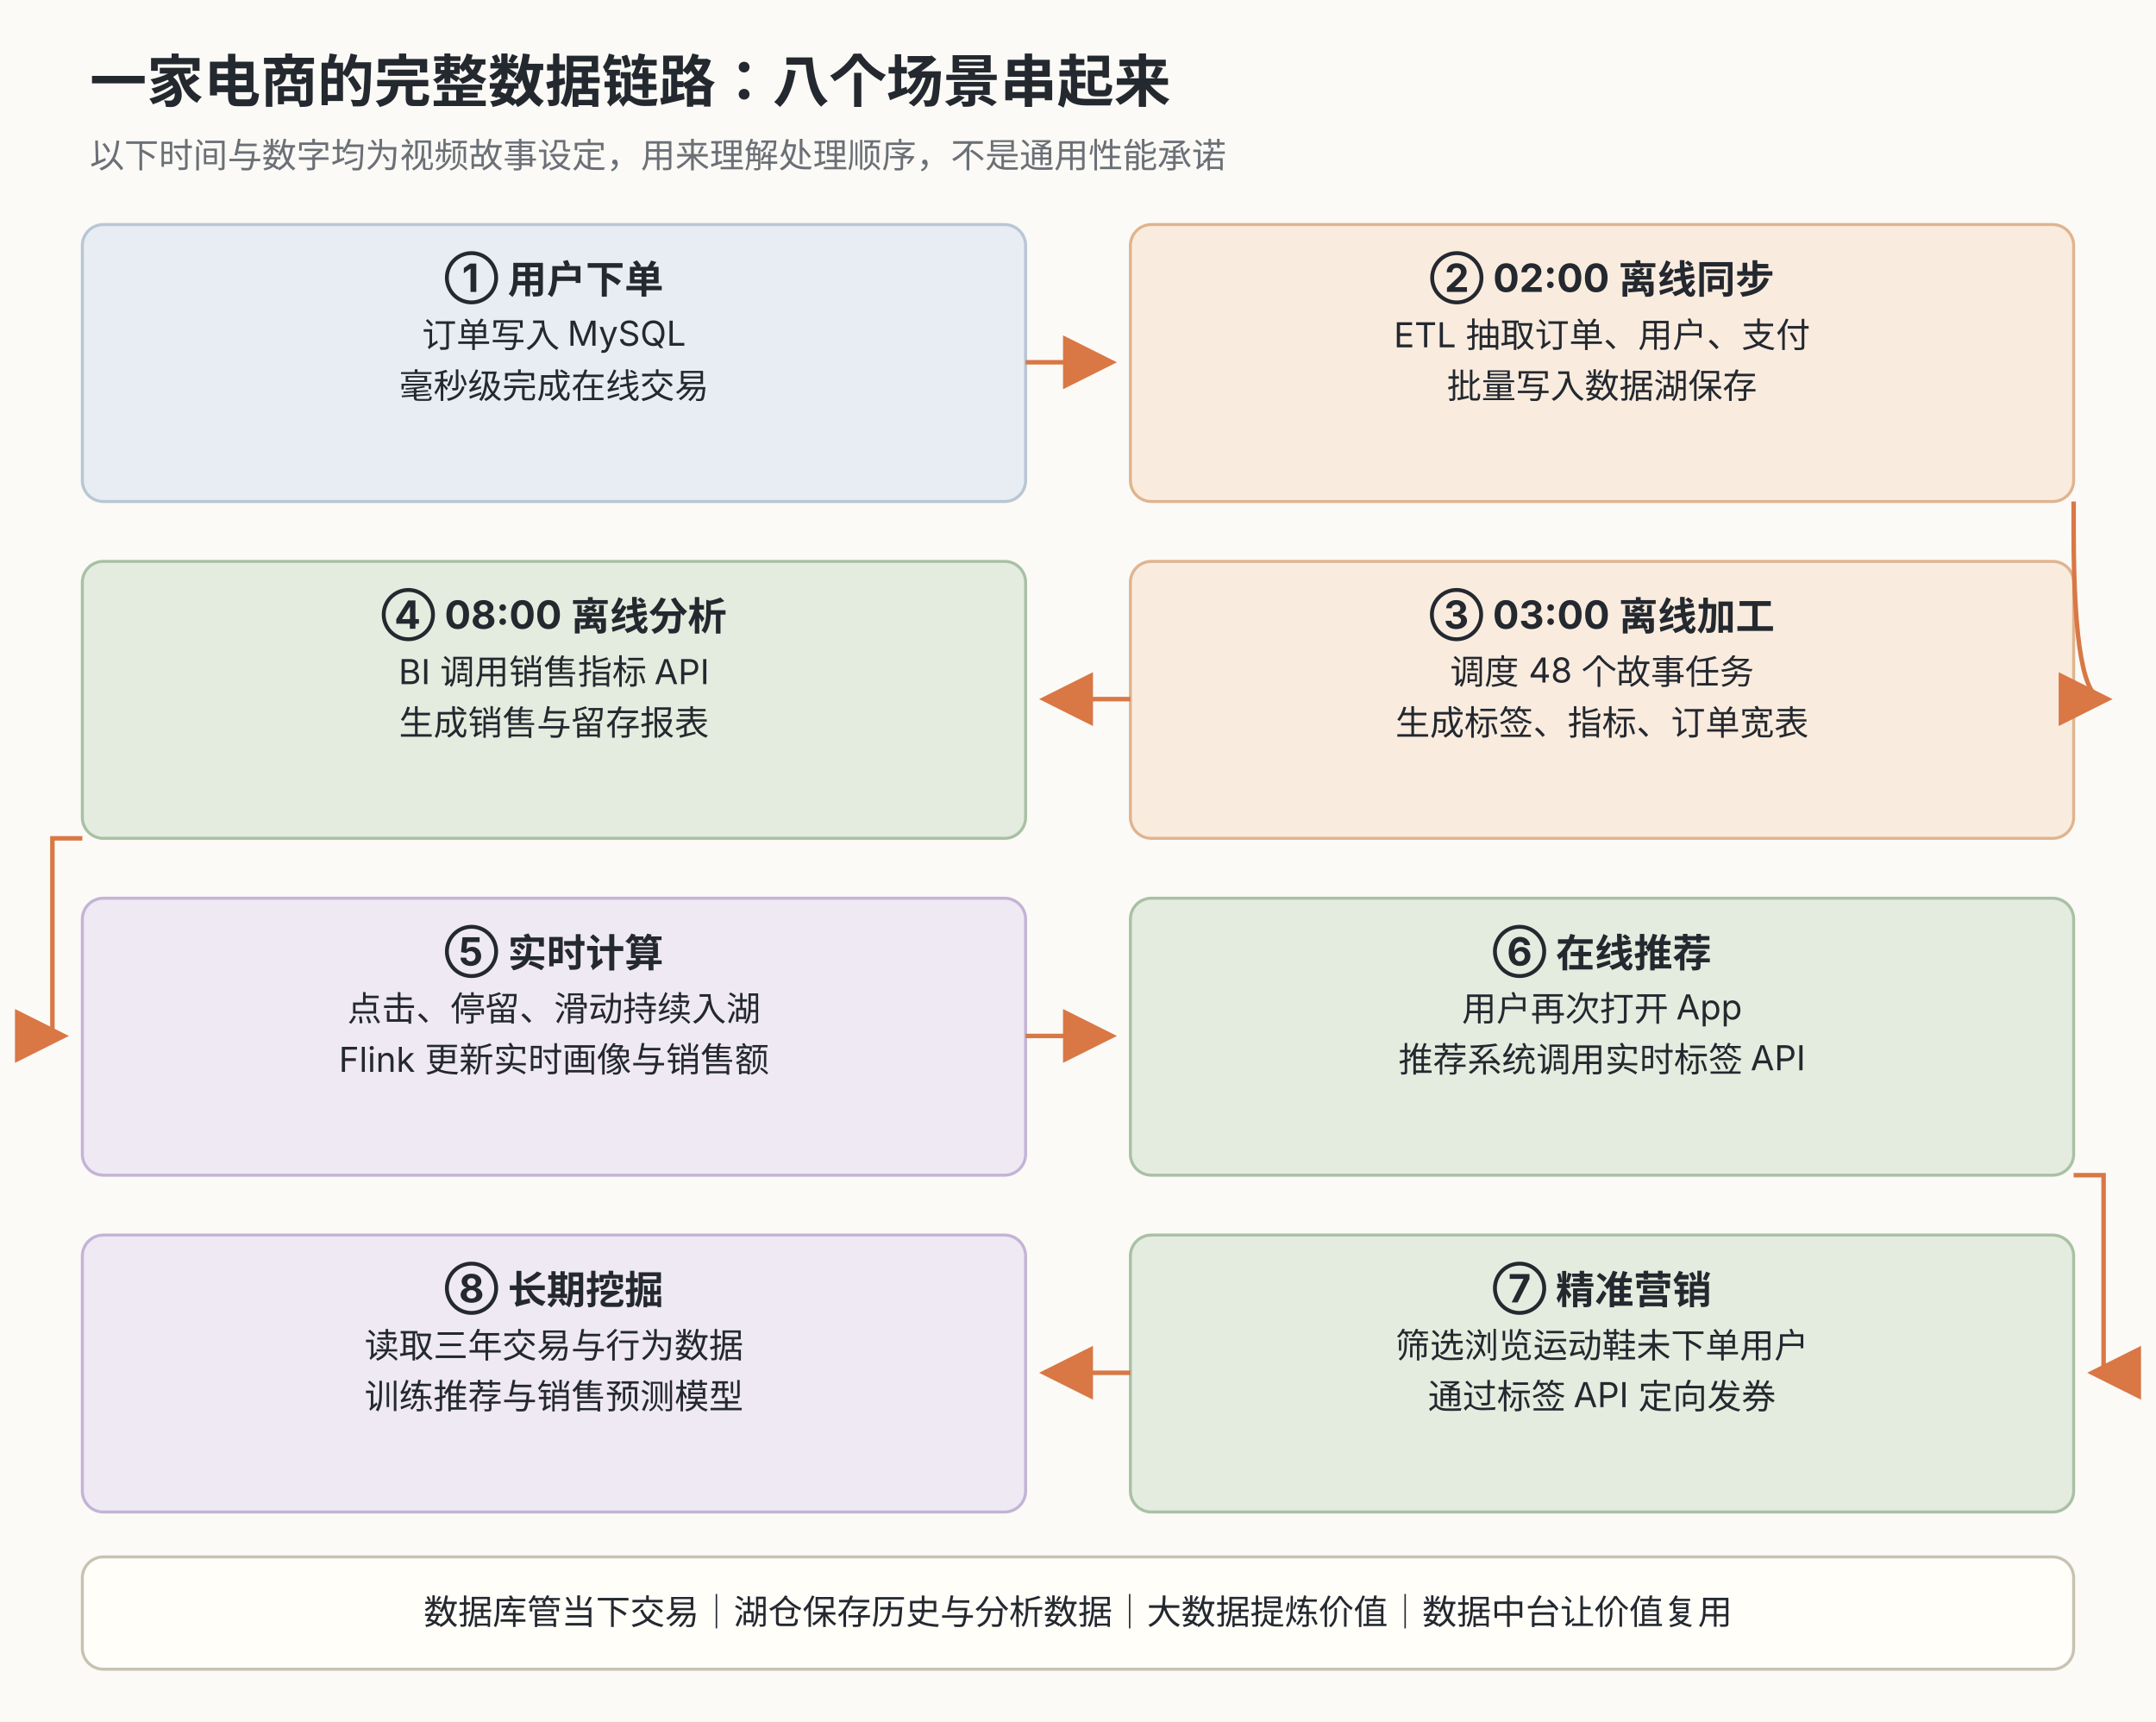
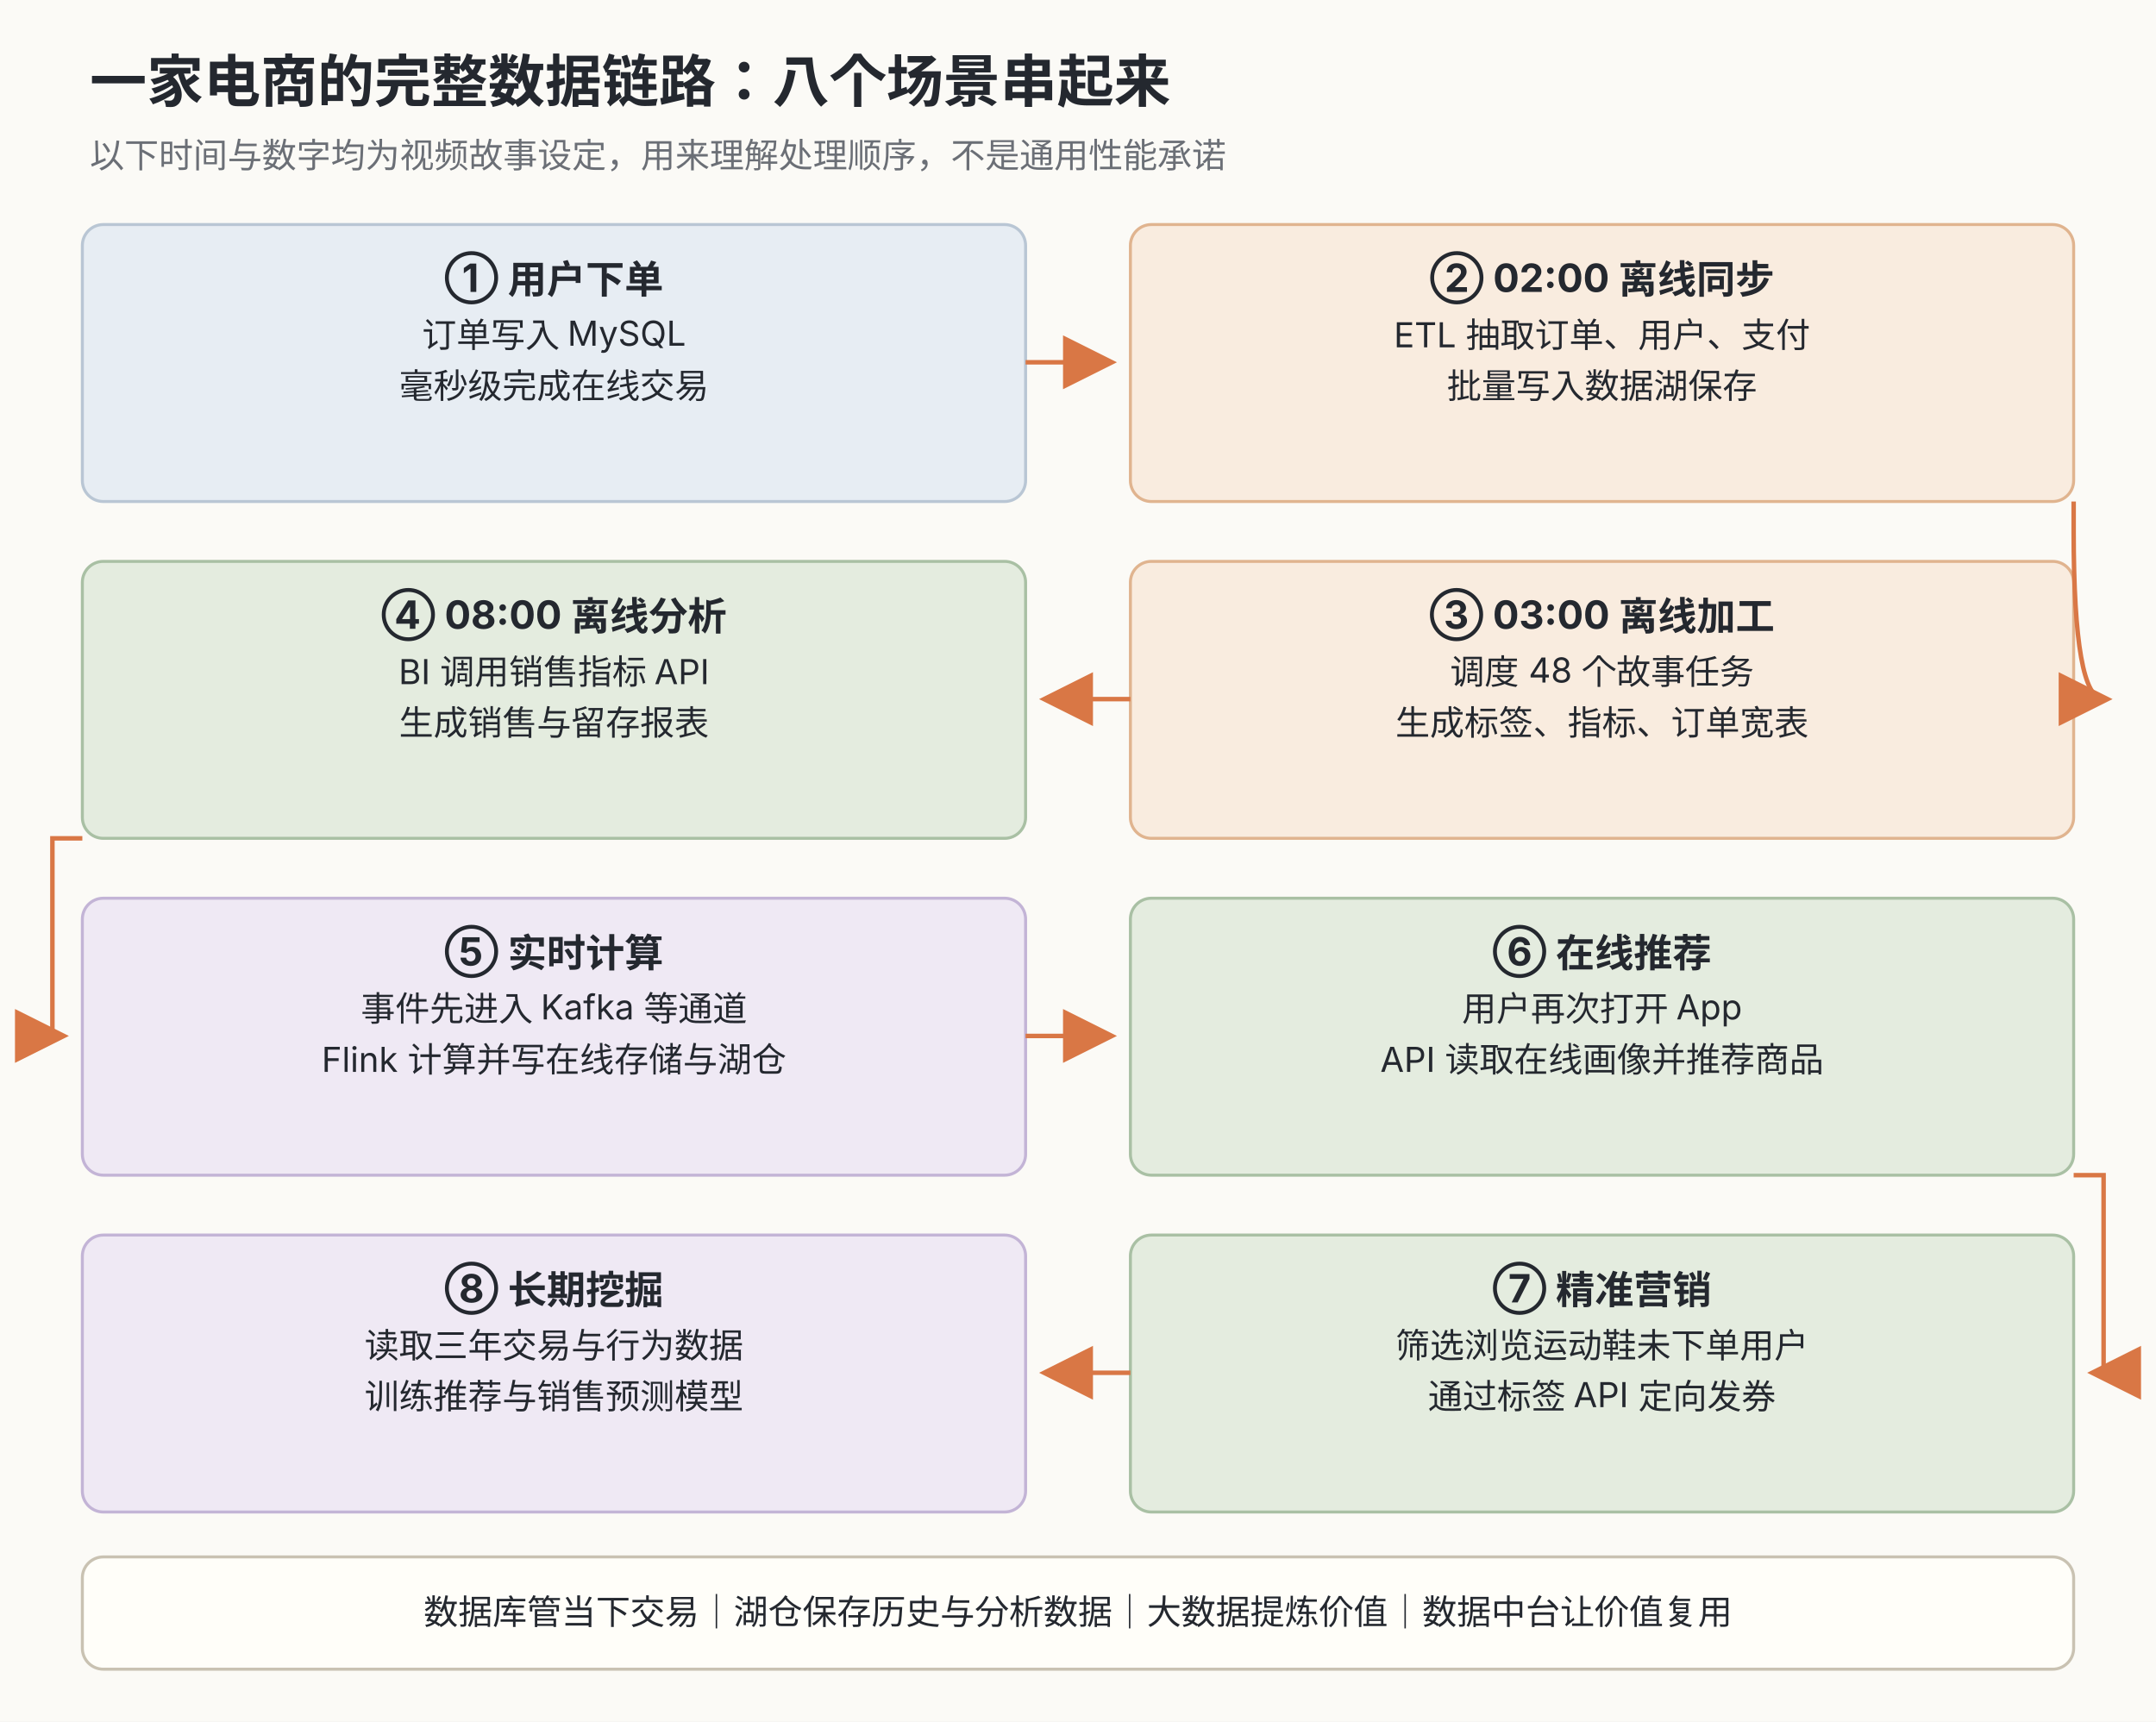
<svg xmlns="http://www.w3.org/2000/svg" viewBox="0 0 1440 1150" role="img">
  <defs>
    <marker id="arrow" markerWidth="12" markerHeight="12" refX="10" refY="6" orient="auto" markerUnits="strokeWidth">
      <path d="M0,0 L12,6 L0,12 Z" fill="#d97745" />
    </marker>
    <marker id="arrow-gray" markerWidth="12" markerHeight="12" refX="10" refY="6" orient="auto" markerUnits="strokeWidth">
      <path d="M0,0 L12,6 L0,12 Z" fill="#8a8f98" />
    </marker>
  </defs>
  <style>text{font-family:system-ui,-apple-system,"PingFang SC","Microsoft YaHei",sans-serif;fill:#24282f}.title{font-size:38px;font-weight:700}.subtitle{font-size:23px;fill:#6b6f76}.head{font-size:26px;font-weight:650}.body{font-size:23px}.small{font-size:20px}.note{font-size:22px;fill:#6b6f76}.accent{fill:#b35c2e;font-weight:650}.white{fill:#fff}.arrow{stroke:#d97745;stroke-width:3;fill:none;marker-end:url(#arrow)}.gray-arrow{stroke:#8a8f98;stroke-width:2.5;fill:none;marker-end:url(#arrow-gray)}.dash{stroke-dasharray:8 6}.group{fill:none;stroke:#e0b48f;stroke-width:2;stroke-dasharray:10 8}</style>
  <rect width="1440" height="1150" fill="#fbfaf6" />
  <text x="60" y="68" class="title" data-svg-label="">一家电商的完整数据链路：八个场景串起来</text>
  <text x="60" y="112" class="subtitle" data-svg-label="">以下时间与数字均为视频故事设定，用来理解处理顺序，不是通用性能承诺</text>
  <rect id="node-1" data-svg-box="" x="55" y="150" width="630" height="185" rx="14" fill="#e7edf3" stroke="#b9c6d4" stroke-width="2" />
  <text x="370.0" y="195" class="head" text-anchor="middle" data-svg-container="node-1">① 用户下单</text>
  <text x="370.0" y="232" class="body" text-anchor="middle" data-svg-container="node-1">订单写入 MySQL</text>
  <text x="370.0" y="266" class="body" text-anchor="middle" data-svg-container="node-1">毫秒级完成在线交易</text>
  <rect id="node-2" data-svg-box="" x="755" y="150" width="630" height="185" rx="14" fill="#f9ecdf" stroke="#e0b48f" stroke-width="2" />
  <text x="1070.0" y="195" class="head" text-anchor="middle" data-svg-container="node-2">② 02:00 离线同步</text>
  <text x="1070.0" y="232" class="body" text-anchor="middle" data-svg-container="node-2">ETL 抽取订单、用户、支付</text>
  <text x="1070.0" y="266" class="body" text-anchor="middle" data-svg-container="node-2">批量写入数据湖保存</text>
  <rect id="node-3" data-svg-box="" x="755" y="375" width="630" height="185" rx="14" fill="#f9ecdf" stroke="#e0b48f" stroke-width="2" />
  <text x="1070.0" y="420" class="head" text-anchor="middle" data-svg-container="node-3">③ 03:00 离线加工</text>
  <text x="1070.0" y="457" class="body" text-anchor="middle" data-svg-container="node-3">调度 48 个故事任务</text>
  <text x="1070.0" y="491" class="body" text-anchor="middle" data-svg-container="node-3">生成标签、指标、订单宽表</text>
  <rect id="node-4" data-svg-box="" x="55" y="375" width="630" height="185" rx="14" fill="#e4ecdf" stroke="#a9c0a4" stroke-width="2" />
  <text x="370.0" y="420" class="head" text-anchor="middle" data-svg-container="node-4">④ 08:00 离线分析</text>
  <text x="370.0" y="457" class="body" text-anchor="middle" data-svg-container="node-4">BI 调用销售指标 API</text>
  <text x="370.0" y="491" class="body" text-anchor="middle" data-svg-container="node-4">生成销售与留存报表</text>
  <rect id="node-5" data-svg-box="" x="55" y="600" width="630" height="185" rx="14" fill="#efe9f4" stroke="#c3b4d6" stroke-width="2" />
  <text x="370.0" y="645" class="head" text-anchor="middle" data-svg-container="node-5">⑤ 实时计算</text>
-   <text x="370.0" y="682" class="body" text-anchor="middle" data-svg-container="node-5">点击、停留、滑动持续入湖</text>
-   <text x="370.0" y="716" class="body" text-anchor="middle" data-svg-container="node-5">Flink 更新实时画像与销售额</text>
+   <text x="370.0" y="682" class="body" text-anchor="middle" data-svg-container="node-5">事件先进入 Kafka 等通道</text>
+   <text x="370.0" y="716" class="body" text-anchor="middle" data-svg-container="node-5">Flink 计算并写在线存储与湖仓</text>
  <rect id="node-6" data-svg-box="" x="755" y="600" width="630" height="185" rx="14" fill="#e4ecdf" stroke="#a9c0a4" stroke-width="2" />
  <text x="1070.0" y="645" class="head" text-anchor="middle" data-svg-container="node-6">⑥ 在线推荐</text>
  <text x="1070.0" y="682" class="body" text-anchor="middle" data-svg-container="node-6">用户再次打开 App</text>
-   <text x="1070.0" y="716" class="body" text-anchor="middle" data-svg-container="node-6">推荐系统调用实时标签 API</text>
+   <text x="1070.0" y="716" class="body" text-anchor="middle" data-svg-container="node-6">API 读取在线画像并推荐商品</text>
  <rect id="node-7" data-svg-box="" x="755" y="825" width="630" height="185" rx="14" fill="#e4ecdf" stroke="#a9c0a4" stroke-width="2" />
  <text x="1070.0" y="870" class="head" text-anchor="middle" data-svg-container="node-7">⑦ 精准营销</text>
  <text x="1070.0" y="907" class="body" text-anchor="middle" data-svg-container="node-7">筛选浏览运动鞋未下单用户</text>
  <text x="1070.0" y="941" class="body" text-anchor="middle" data-svg-container="node-7">通过标签 API 定向发券</text>
  <rect id="node-8" data-svg-box="" x="55" y="825" width="630" height="185" rx="14" fill="#efe9f4" stroke="#c3b4d6" stroke-width="2" />
  <text x="370.0" y="870" class="head" text-anchor="middle" data-svg-container="node-8">⑧ 长期挖掘</text>
  <text x="370.0" y="907" class="body" text-anchor="middle" data-svg-container="node-8">读取三年交易与行为数据</text>
  <text x="370.0" y="941" class="body" text-anchor="middle" data-svg-container="node-8">训练推荐与销售预测模型</text>
  <line x1="685" y1="242" x2="740" y2="242" class="arrow" />
  <path d="M 1385 335 L 1385 355 Q 1385 467 1405 467 L 1405 467" class="arrow" />
  <line x1="755" y1="467" x2="700" y2="467" class="arrow" />
  <path d="M 55 560 L 35 560 L 35 692 L 40 692" class="arrow" />
  <line x1="685" y1="692" x2="740" y2="692" class="arrow" />
  <path d="M 1385 785 L 1405 785 L 1405 917 L 1400 917" class="arrow" />
  <line x1="755" y1="917" x2="700" y2="917" class="arrow" />
  <rect id="node-9" data-svg-box="" x="55" y="1040" width="1330" height="75" rx="14" fill="#fffef9" stroke="#c9c2b2" stroke-width="2" />
  <text x="720.0" y="1085" class="body" text-anchor="middle" data-svg-container="node-9">数据库管当下交易｜湖仓保存历史与分析数据｜大数据提炼价值｜数据中台让价值复用</text>
</svg>
